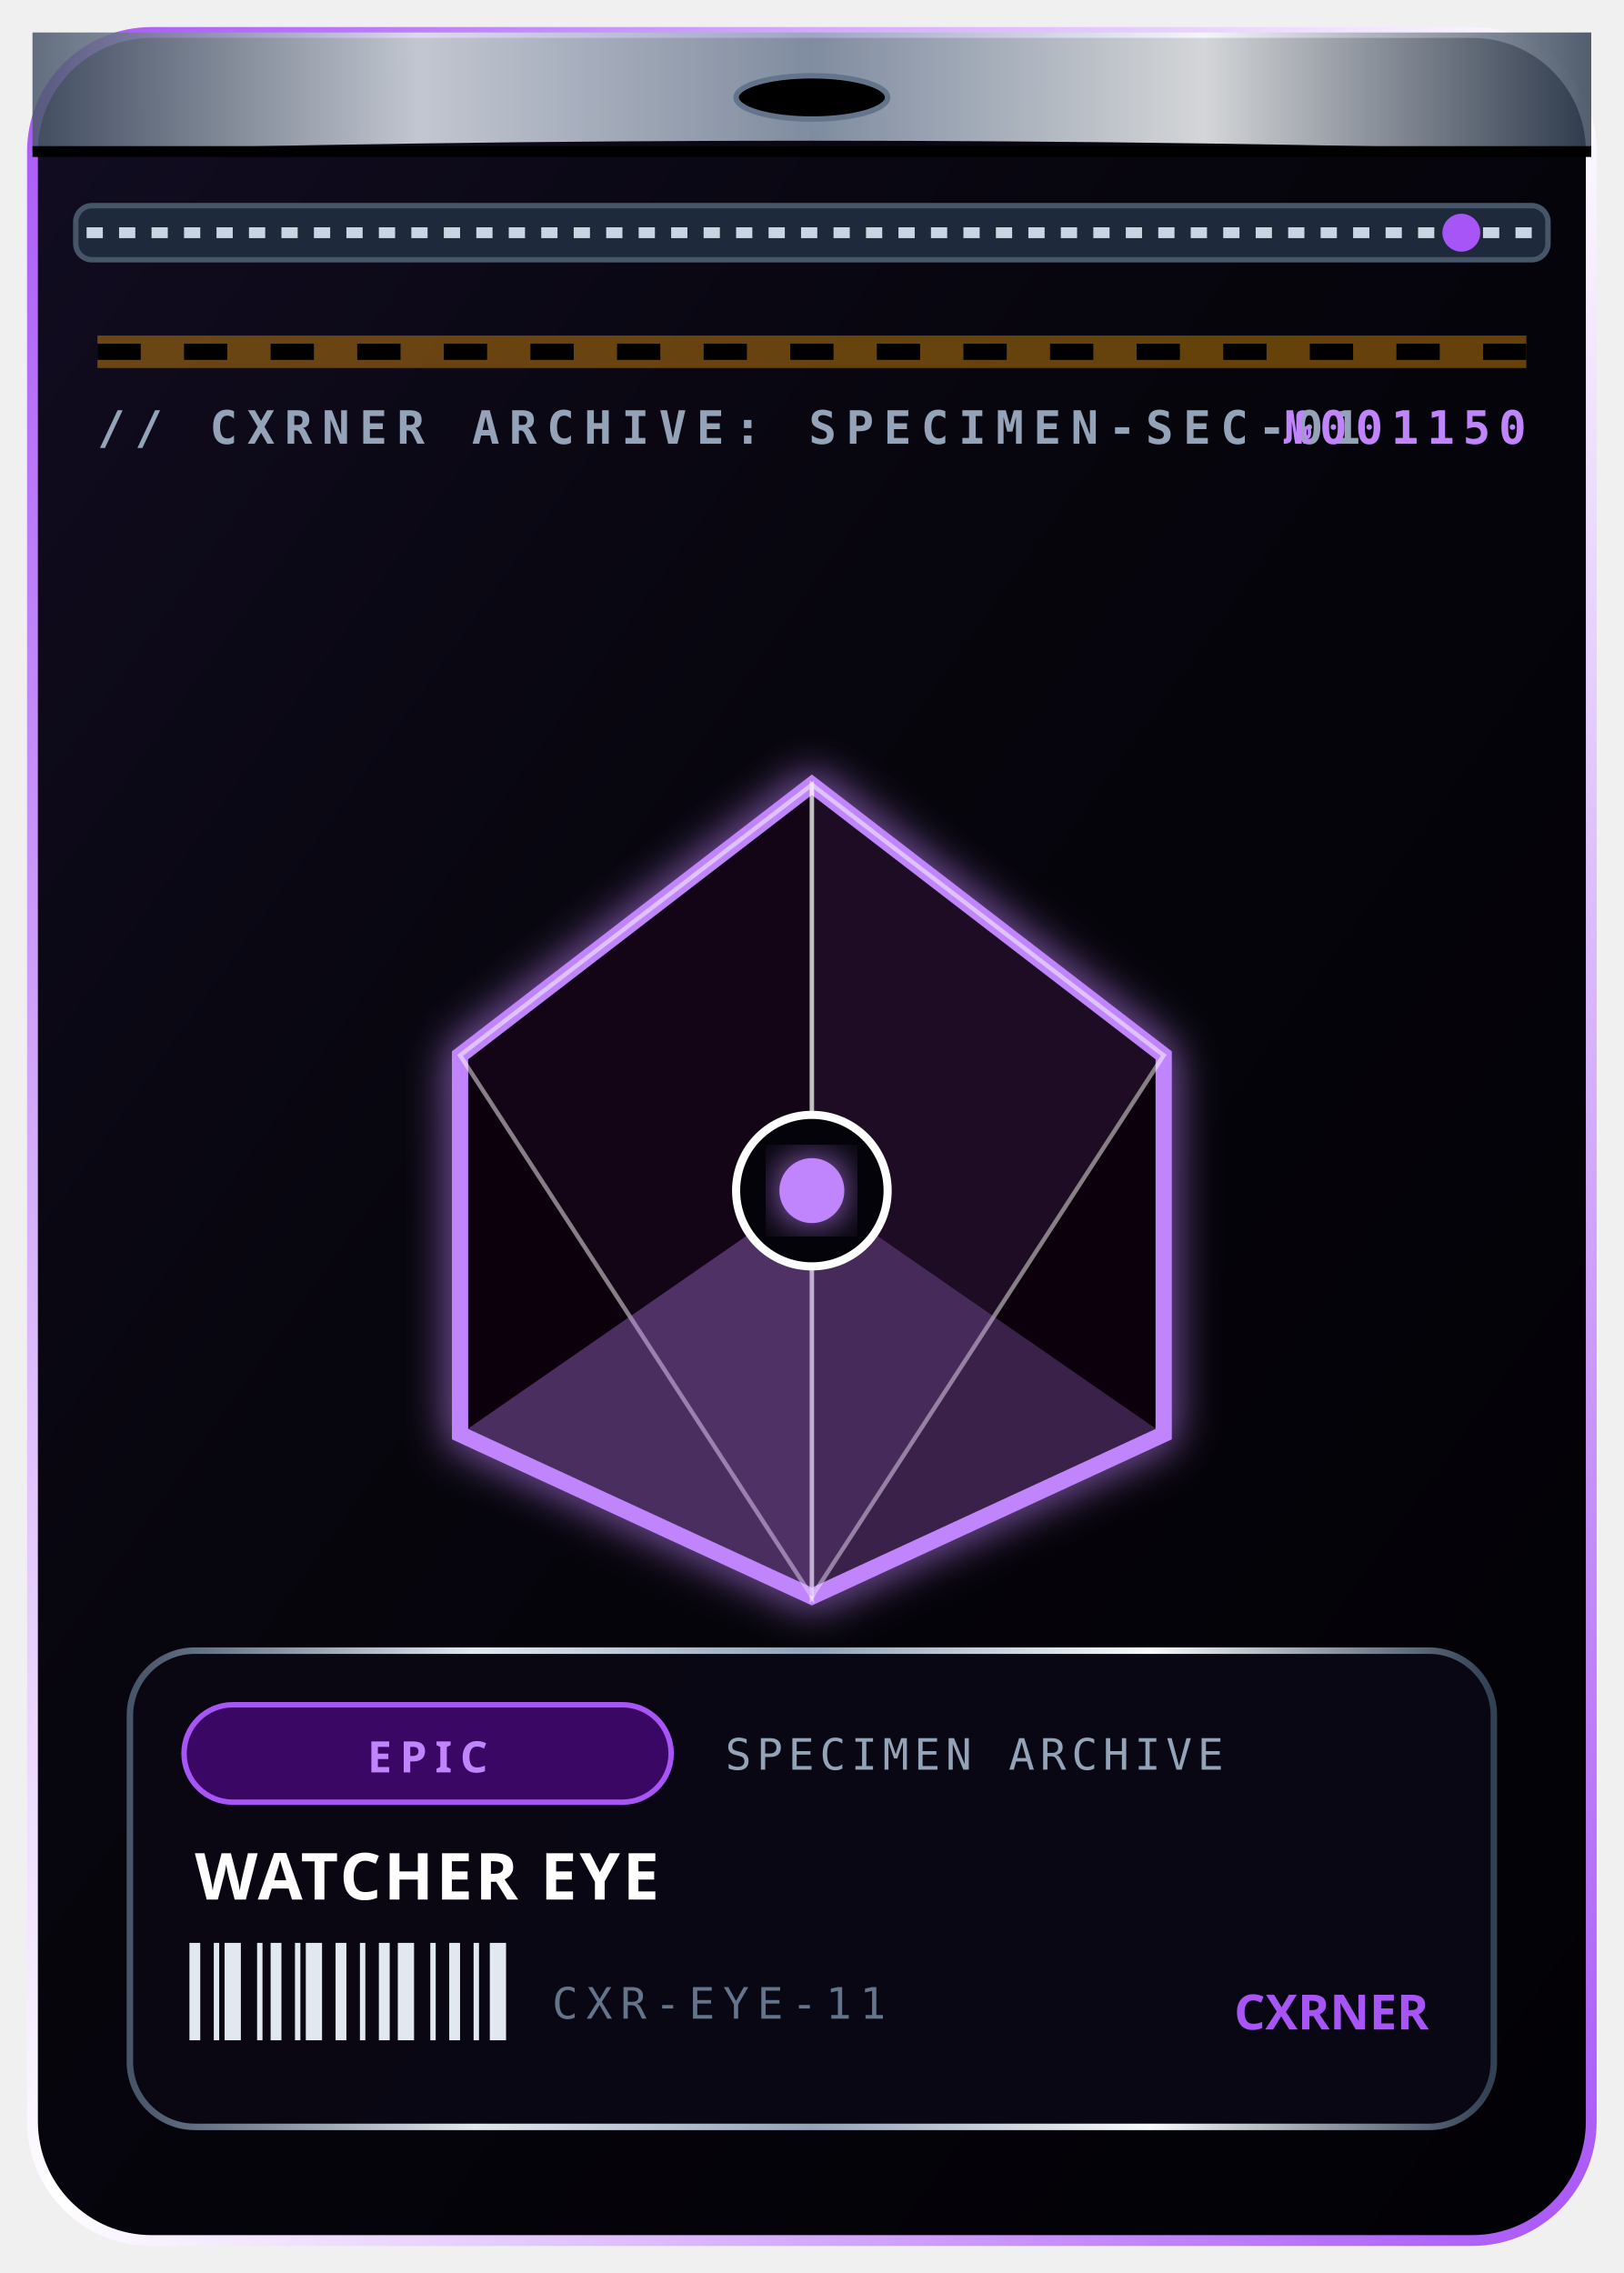
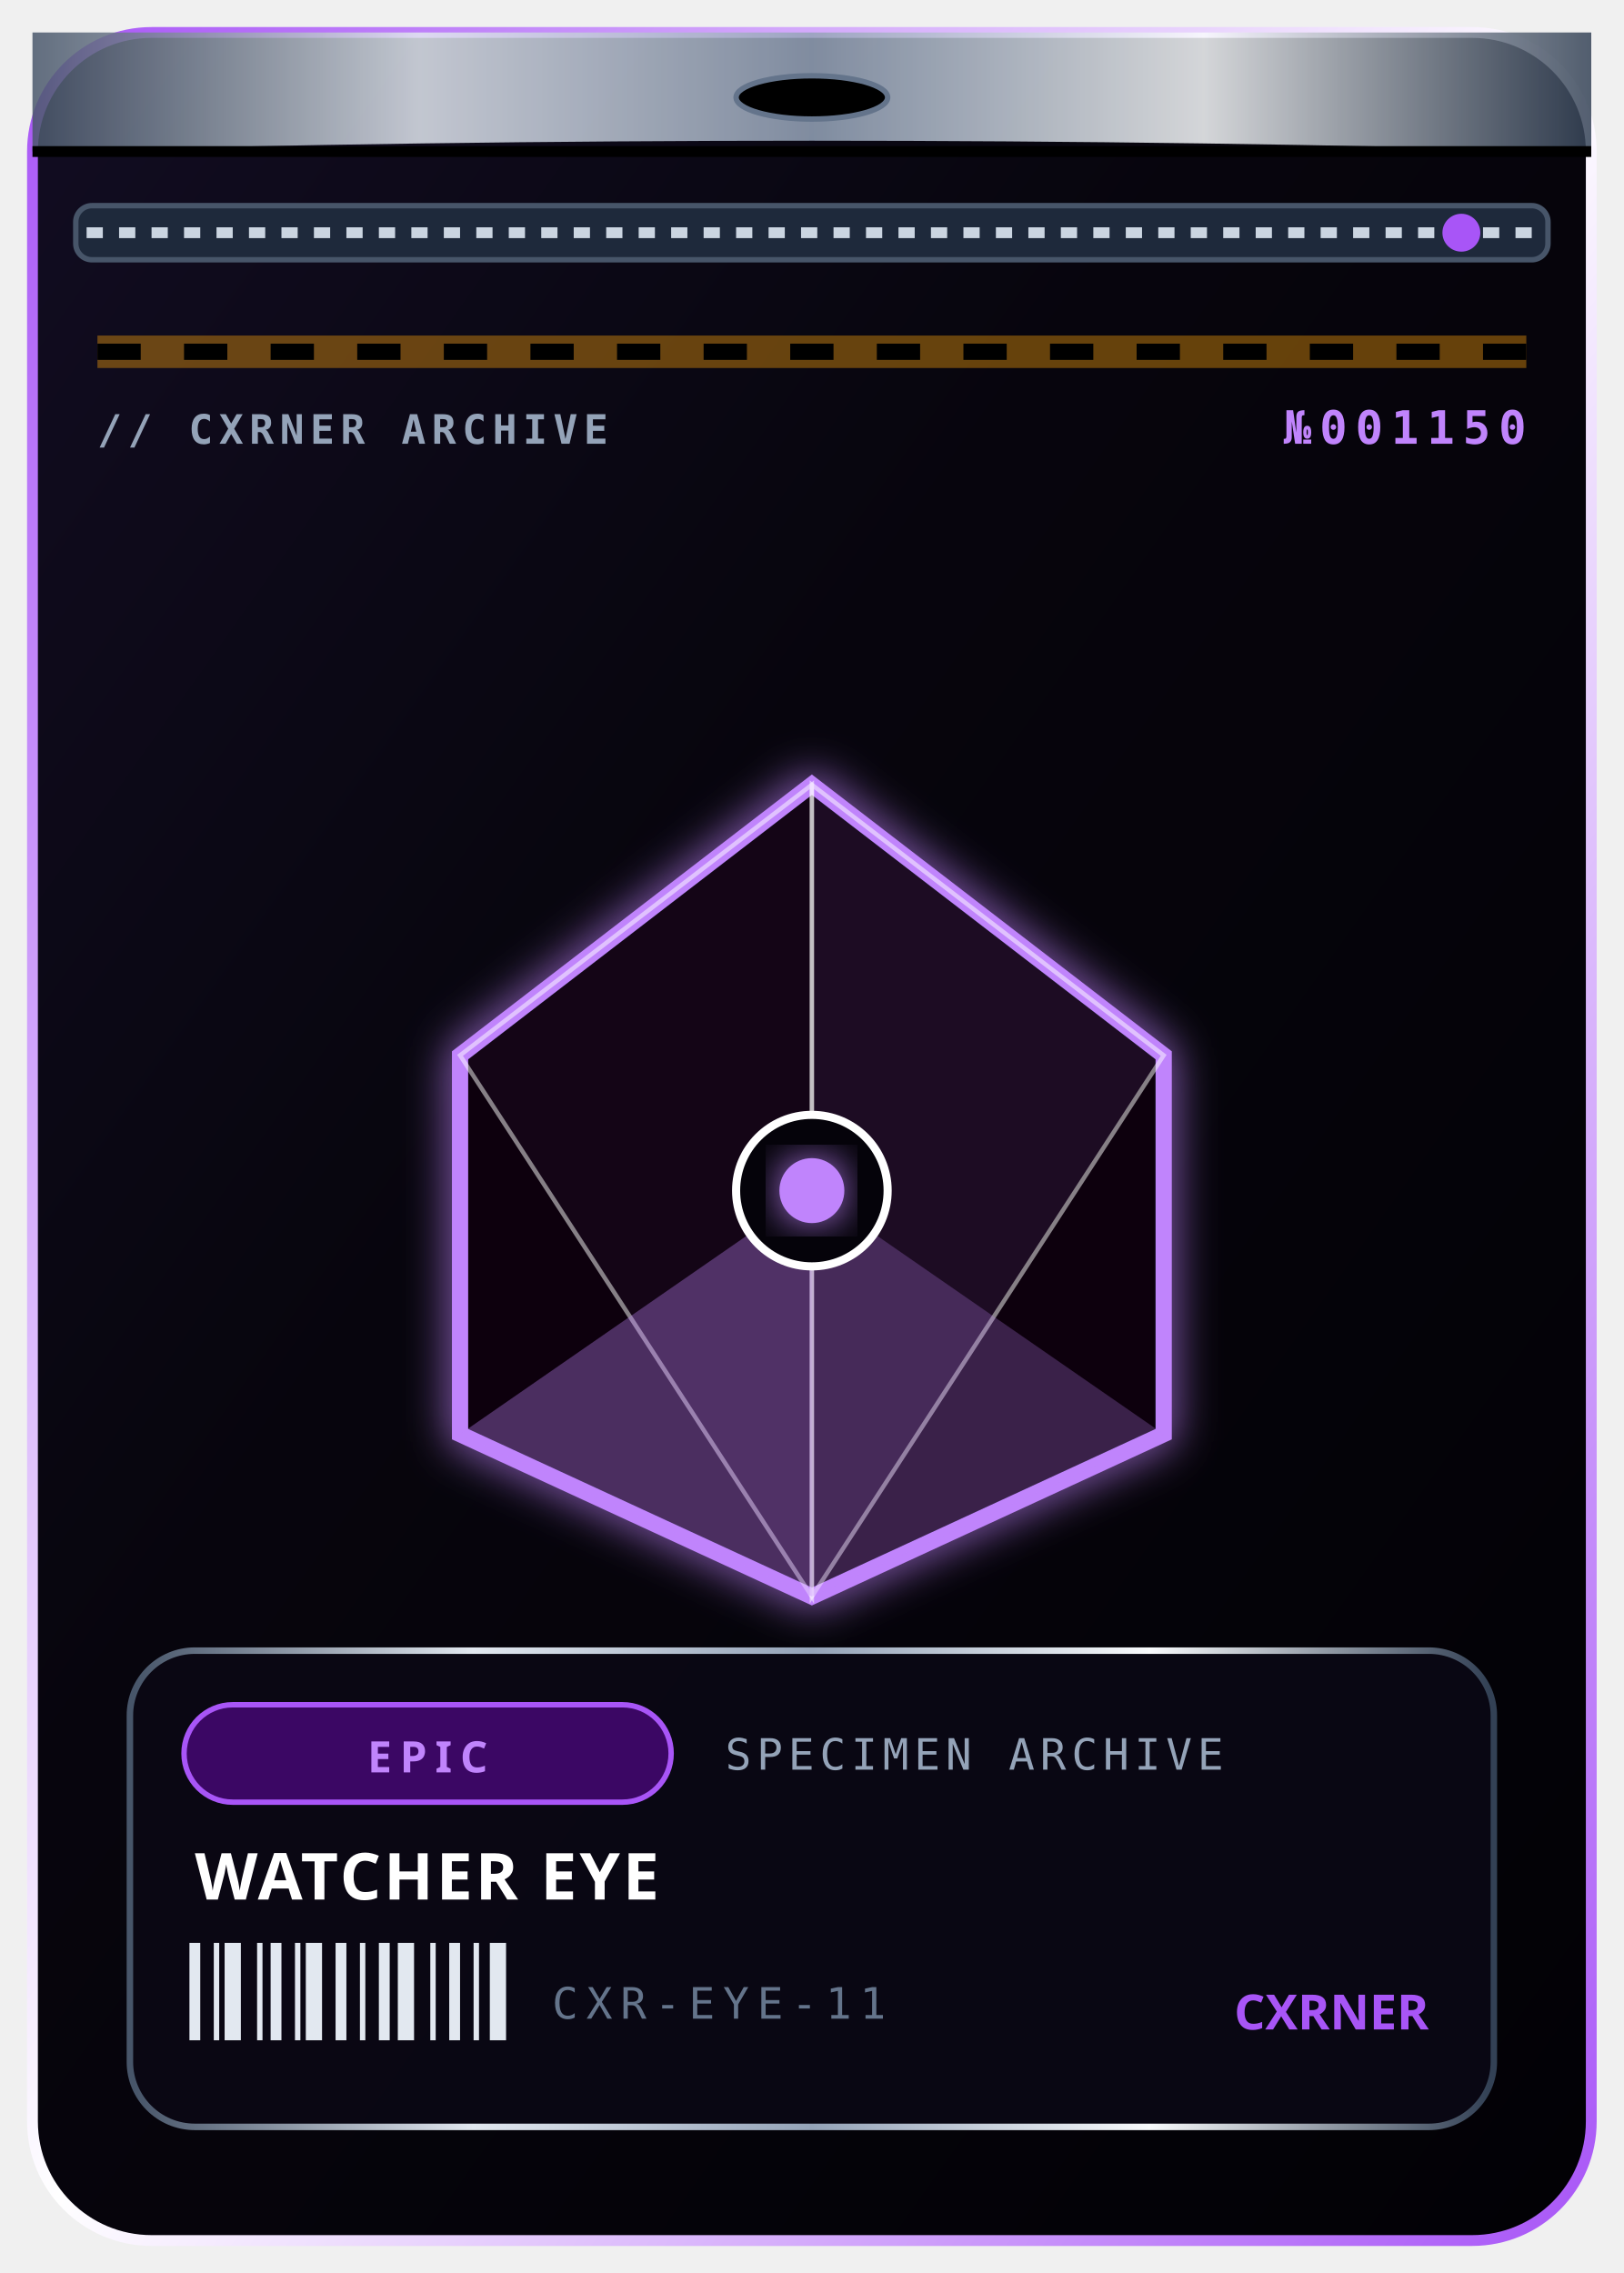
- <svg xmlns="http://www.w3.org/2000/svg" viewBox="0 0 300 420" width="100%" height="100%">
+ <svg xmlns="http://www.w3.org/2000/svg" viewBox="0 0 300 420" width="300" height="420">
  <defs>
    <filter id="glow" x="-20%" y="-20%" width="140%" height="140%">
      <feGaussianBlur stdDeviation="4" result="blur" />
      <feComposite in="SourceGraphic" in2="blur" operator="over" />
    </filter>
    <linearGradient id="bg_grad" x1="0%" y1="0%" x2="100%" y2="100%">
      <stop offset="0%" stop-color="#120D22" />
      <stop offset="40%" stop-color="#07050D" />
      <stop offset="100%" stop-color="#020105" />
    </linearGradient>
    <linearGradient id="foil_metal" x1="0%" y1="0%" x2="100%" y2="0%">
      <stop offset="0%" stop-color="#475569" />
      <stop offset="25%" stop-color="#E2E8F0" />
      <stop offset="50%" stop-color="#94A3B8" />
      <stop offset="75%" stop-color="#F8FAFC" />
      <stop offset="100%" stop-color="#334155" />
    </linearGradient>
    <linearGradient id="rarity_border" x1="0%" y1="0%" x2="100%" y2="100%">
      <stop offset="0%" stop-color="#A855F7" />
      <stop offset="50%" stop-color="#FFFFFF" />
      <stop offset="100%" stop-color="#A855F7" />
    </linearGradient>
  </defs>
  <rect x="6" y="6" width="288" height="408" rx="22" fill="url(#bg_grad)" stroke="url(#rarity_border)" stroke-width="2" />
  <path d="M 6 28 Q 150 24 294 28 L 294 6 Q 150 6 6 6 Z" fill="url(#foil_metal)" opacity="0.85" />
  <line x1="6" y1="28" x2="294" y2="28" stroke="#000000" stroke-width="2" />
  <ellipse cx="150" cy="18" rx="14" ry="4" fill="#000000" stroke="#64748B" stroke-width="1" />
  <rect x="14" y="38" width="272" height="10" rx="3" fill="#1E293B" stroke="#475569" stroke-width="1" />
  <line x1="16" y1="43" x2="284" y2="43" stroke="#CBD5E1" stroke-width="2" stroke-dasharray="3,3" />
  <circle cx="270" cy="43" r="3.5" fill="#A855F7" />
  <g transform="translate(18, 62)">
    <rect x="0" y="0" width="264" height="6" fill="#F59E0B" opacity="0.4" />
    <line x1="0" y1="3" x2="264" y2="3" stroke="#000000" stroke-width="3" stroke-dasharray="8,8" />
-     <text x="0" y="20" font-family="'Space Grotesk', monospace" font-size="8.5" font-weight="700" fill="#94A3B8" letter-spacing="1.8">
-       // CXRNER ARCHIVE: SPECIMEN-SEC-01
+     <text x="0" y="20" font-family="'Space Grotesk', monospace" font-size="7.5" font-weight="700" fill="#94A3B8" letter-spacing="1.1">
+       // CXRNER ARCHIVE
    </text>
    <text x="264" y="20" font-family="'Space Grotesk', monospace" font-size="8.5" font-weight="700" fill="#C084FC" letter-spacing="1.5" text-anchor="end">
      №001150
    </text>
  </g>
  <g transform="translate(150, 220)">
    <polygon points="0,-75 65,-25 65,45 0,75 -65,45 -65,-25" fill="#090611" stroke="#C084FC" stroke-width="3" filter="url(#glow)" />
    <polygon points="0,-75 0,75 65,-25" fill="#C084FC" fill-opacity="0.18" stroke="#FFFFFF" stroke-width="0.8" opacity="0.5" />
    <polygon points="0,-75 0,75 -65,-25" fill="#C084FC" fill-opacity="0.08" stroke="#FFFFFF" stroke-width="0.8" opacity="0.5" />
    <polygon points="0,0 65,45 0,75" fill="#C084FC" fill-opacity="0.25" />
    <polygon points="0,0 -65,45 0,75" fill="#C084FC" fill-opacity="0.35" />
    <circle cx="0" cy="0" r="14" fill="#05030A" stroke="#FFFFFF" stroke-width="1.5" />
    <circle cx="0" cy="0" r="6" fill="#C084FC" filter="url(#glow)" />
  </g>
  <g transform="translate(24, 305)">
    <rect x="0" y="0" width="252" height="88" rx="12" fill="#0A0814" fill-opacity="0.9" stroke="url(#foil_metal)" stroke-width="1.2" />
    <rect x="10" y="10" width="90" height="18" rx="9" fill="#3B0764" stroke="#A855F7" stroke-width="1" />
    <text x="55" y="22.5" font-family="'Unbounded', sans-serif" font-weight="800" font-size="8" fill="#C084FC" letter-spacing="1.5" text-anchor="middle">
      EPIC
    </text>
    <text x="110" y="22" font-family="'Space Grotesk', monospace" font-size="8" fill="#94A3B8" letter-spacing="1">
      SPECIMEN ARCHIVE
    </text>
    <text x="12" y="46" font-family="'Unbounded', sans-serif" font-weight="900" font-size="12" fill="#FFFFFF" letter-spacing="0.5">
      WATCHER EYE
    </text>
    <g transform="translate(12, 54)">
      <line x1="0" y1="0" x2="0" y2="18" stroke="#E2E8F0" stroke-width="2" />
      <line x1="4" y1="0" x2="4" y2="18" stroke="#E2E8F0" stroke-width="1" />
      <line x1="7" y1="0" x2="7" y2="18" stroke="#E2E8F0" stroke-width="3" />
      <line x1="12" y1="0" x2="12" y2="18" stroke="#E2E8F0" stroke-width="1" />
      <line x1="15" y1="0" x2="15" y2="18" stroke="#E2E8F0" stroke-width="2" />
      <line x1="19" y1="0" x2="19" y2="18" stroke="#E2E8F0" stroke-width="1" />
      <line x1="22" y1="0" x2="22" y2="18" stroke="#E2E8F0" stroke-width="3" />
      <line x1="27" y1="0" x2="27" y2="18" stroke="#E2E8F0" stroke-width="2" />
      <line x1="31" y1="0" x2="31" y2="18" stroke="#E2E8F0" stroke-width="1" />
      <line x1="35" y1="0" x2="35" y2="18" stroke="#E2E8F0" stroke-width="2" />
      <line x1="39" y1="0" x2="39" y2="18" stroke="#E2E8F0" stroke-width="3" />
      <line x1="44" y1="0" x2="44" y2="18" stroke="#E2E8F0" stroke-width="1" />
      <line x1="48" y1="0" x2="48" y2="18" stroke="#E2E8F0" stroke-width="2" />
      <line x1="52" y1="0" x2="52" y2="18" stroke="#E2E8F0" stroke-width="1" />
      <line x1="56" y1="0" x2="56" y2="18" stroke="#E2E8F0" stroke-width="3" />
      <text x="66" y="14" font-family="'Space Grotesk', monospace" font-size="8" fill="#64748B" letter-spacing="1.5">
        CXR-EYE-11
      </text>
    </g>
    <text x="240" y="70" font-family="'Unbounded', sans-serif" font-weight="900" font-size="9" fill="#A855F7" text-anchor="end">
      CXRNER
    </text>
  </g>
</svg>
